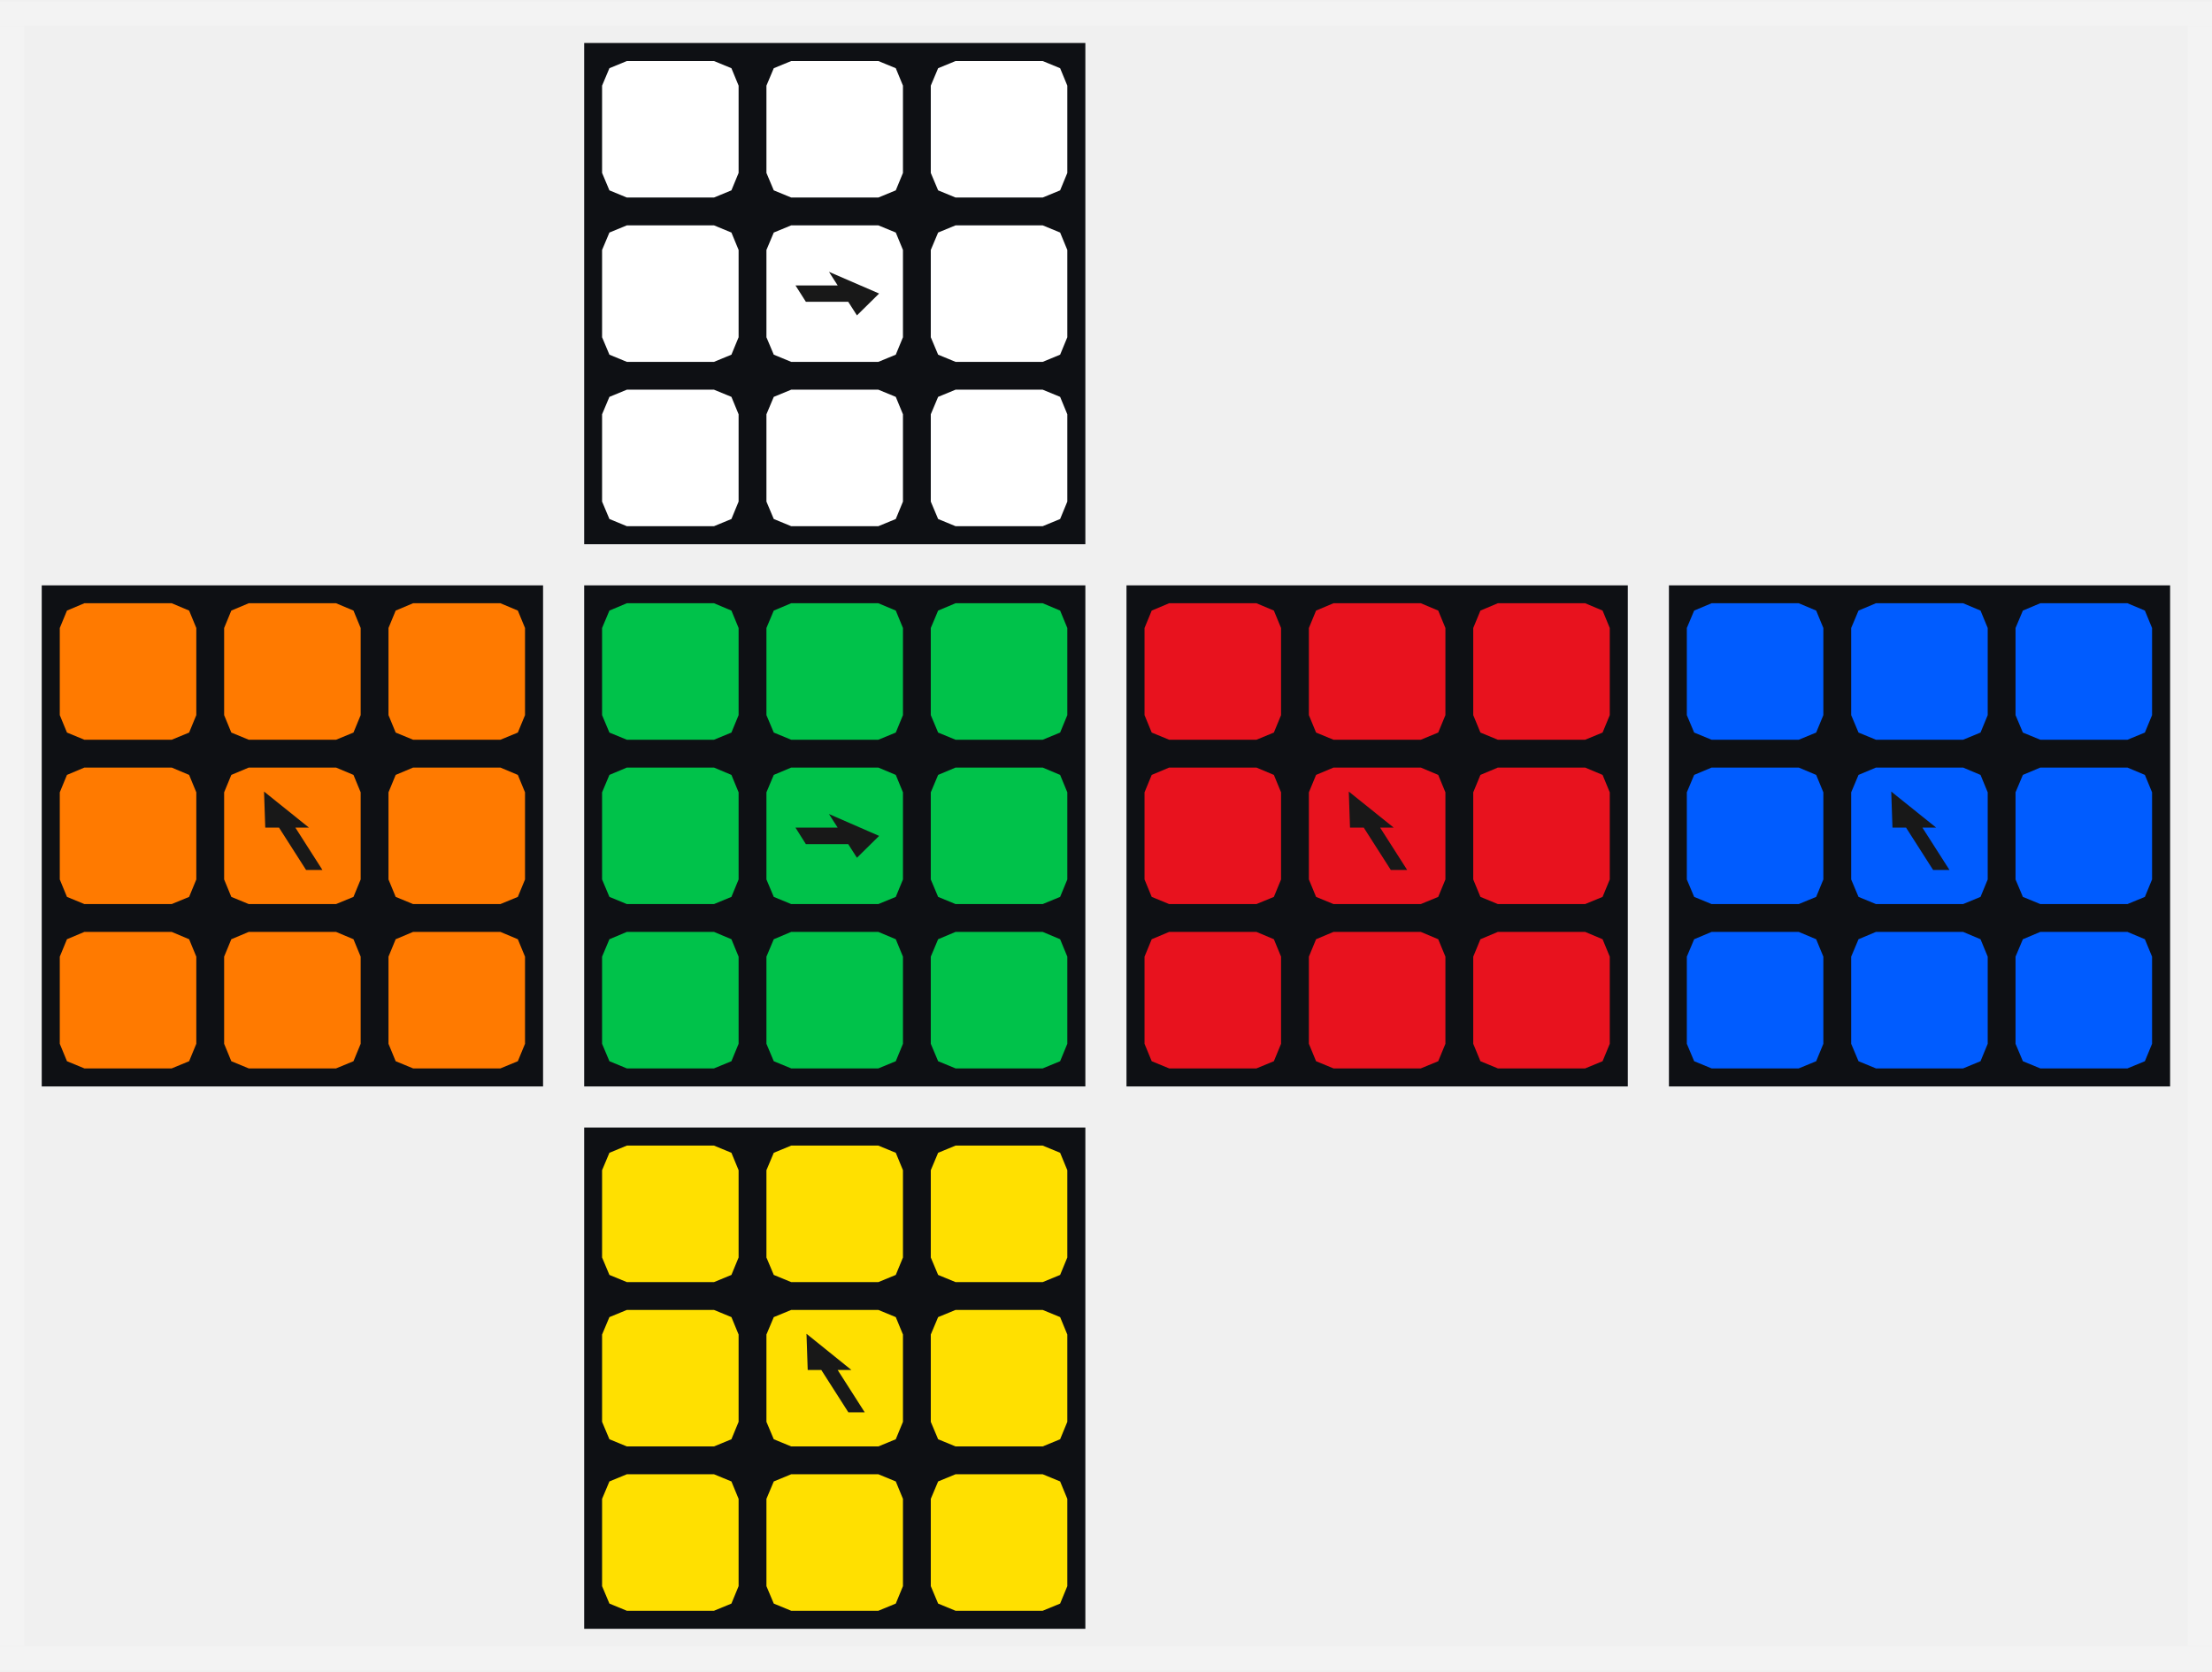
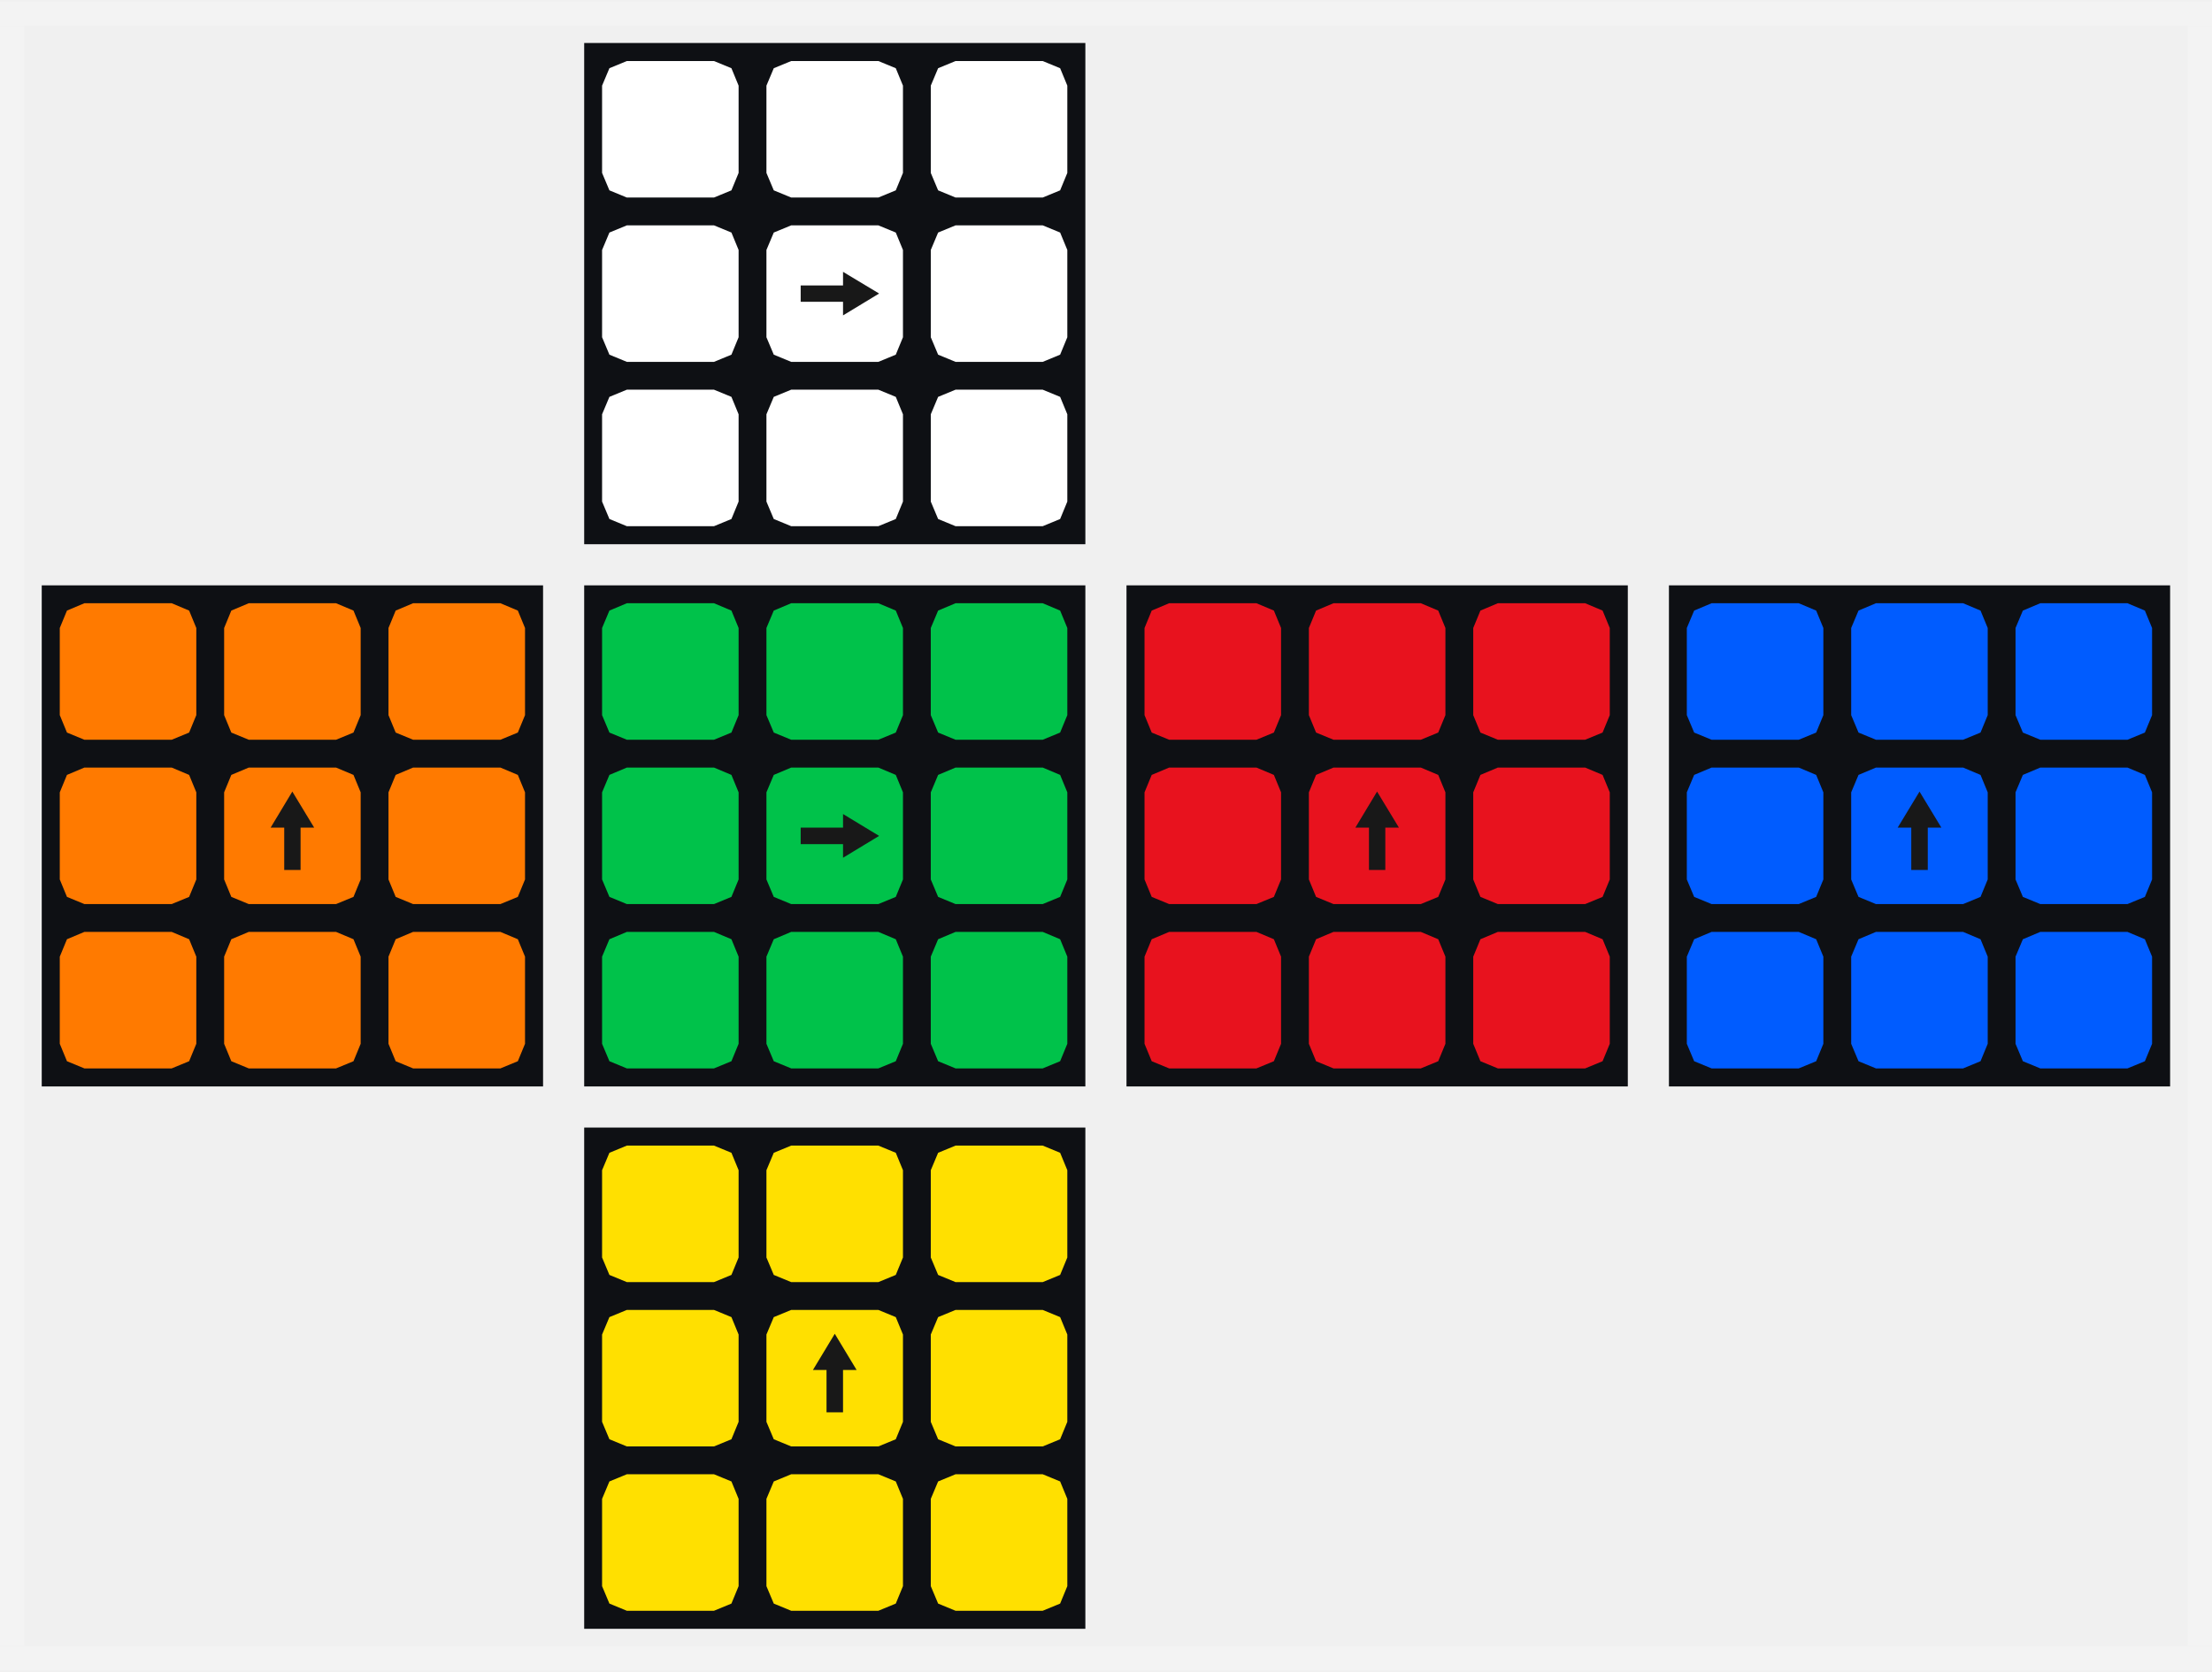
<svg xmlns="http://www.w3.org/2000/svg" viewBox="0 0 144.68 109.20" width="127" height="96">
  <polygon points="38.21,2.73 70.99,2.73 70.99,35.52 38.21,35.52" fill="#0e1014" />
  <polygon points="2.73,38.21 35.52,38.21 35.52,70.99 2.73,70.99" fill="#0e1014" />
  <polygon points="38.21,38.21 70.99,38.21 70.99,70.99 38.21,70.99" fill="#0e1014" />
  <polygon points="73.68,38.21 106.47,38.21 106.47,70.99 73.68,70.99" fill="#0e1014" />
  <polygon points="109.16,38.21 141.94,38.21 141.94,70.99 109.16,70.99" fill="#0e1014" />
  <polygon points="38.21,73.68 70.99,73.68 70.99,106.47 38.21,106.47" fill="#0e1014" />
  <polygon points="48.31,11.23 47.84,12.37 46.70,12.84 41.00,12.84 39.86,12.37 39.38,11.23 39.38,5.52 39.86,4.38 41.00,3.91 46.70,3.91 47.84,4.38 48.31,5.52" fill="#ffffff" />
  <polygon points="59.06,11.23 58.59,12.37 57.45,12.84 51.75,12.84 50.61,12.37 50.13,11.23 50.13,5.52 50.61,4.38 51.75,3.91 57.45,3.91 58.59,4.38 59.06,5.52" fill="#ffffff" />
  <polygon points="69.81,11.23 69.34,12.37 68.20,12.84 62.50,12.84 61.36,12.37 60.88,11.23 60.88,5.52 61.36,4.38 62.50,3.91 68.20,3.91 69.34,4.38 69.81,5.52" fill="#ffffff" />
  <polygon points="48.31,21.98 47.84,23.12 46.70,23.59 41.00,23.59 39.86,23.12 39.38,21.98 39.38,16.27 39.86,15.13 41.00,14.66 46.70,14.66 47.84,15.13 48.31,16.27" fill="#ffffff" />
  <polygon points="59.06,21.98 58.59,23.12 57.45,23.59 51.75,23.59 50.61,23.12 50.13,21.98 50.13,16.27 50.61,15.13 51.75,14.66 57.45,14.66 58.59,15.13 59.06,16.27" fill="#ffffff" />
  <polygon points="69.81,21.98 69.34,23.12 68.20,23.59 62.50,23.59 61.36,23.12 60.88,21.98 60.88,16.27 61.36,15.13 62.50,14.66 68.20,14.66 69.34,15.13 69.81,16.27" fill="#ffffff" />
  <polygon points="48.31,32.73 47.84,33.87 46.70,34.34 41.00,34.34 39.86,33.87 39.38,32.73 39.38,27.02 39.86,25.88 41.00,25.41 46.70,25.41 47.84,25.88 48.31,27.02" fill="#ffffff" />
  <polygon points="59.06,32.73 58.59,33.87 57.45,34.34 51.75,34.34 50.61,33.87 50.13,32.73 50.13,27.02 50.61,25.88 51.75,25.41 57.45,25.41 58.59,25.88 59.06,27.02" fill="#ffffff" />
  <polygon points="69.81,32.73 69.34,33.87 68.20,34.34 62.50,34.34 61.36,33.87 60.88,32.73 60.88,27.02 61.36,25.88 62.50,25.41 68.20,25.41 69.34,25.88 69.81,27.02" fill="#ffffff" />
  <polygon points="83.79,46.70 83.32,47.84 82.18,48.31 76.47,48.31 75.33,47.84 74.86,46.70 74.86,41.00 75.33,39.86 76.47,39.38 82.18,39.38 83.32,39.86 83.79,41.00" fill="#e8121e" />
  <polygon points="94.54,46.70 94.07,47.84 92.93,48.31 87.22,48.31 86.08,47.84 85.61,46.70 85.61,41.00 86.08,39.86 87.22,39.38 92.93,39.38 94.07,39.86 94.54,41.00" fill="#e8121e" />
  <polygon points="105.29,46.70 104.82,47.84 103.68,48.31 97.97,48.31 96.83,47.84 96.36,46.70 96.36,41.00 96.83,39.86 97.97,39.38 103.68,39.38 104.82,39.86 105.29,41.00" fill="#e8121e" />
  <polygon points="83.79,57.45 83.32,58.59 82.18,59.06 76.47,59.06 75.33,58.59 74.86,57.45 74.86,51.75 75.33,50.61 76.47,50.13 82.18,50.13 83.32,50.61 83.79,51.75" fill="#e8121e" />
  <polygon points="94.54,57.45 94.07,58.59 92.93,59.06 87.22,59.06 86.08,58.59 85.61,57.45 85.61,51.75 86.08,50.61 87.22,50.13 92.93,50.13 94.07,50.61 94.54,51.75" fill="#e8121e" />
  <polygon points="105.29,57.45 104.82,58.59 103.68,59.06 97.97,59.06 96.83,58.59 96.36,57.45 96.36,51.75 96.83,50.61 97.97,50.13 103.68,50.13 104.82,50.61 105.29,51.75" fill="#e8121e" />
  <polygon points="83.79,68.20 83.32,69.34 82.18,69.81 76.47,69.81 75.33,69.34 74.86,68.20 74.86,62.50 75.33,61.36 76.47,60.88 82.18,60.88 83.32,61.36 83.79,62.50" fill="#e8121e" />
  <polygon points="94.54,68.20 94.07,69.34 92.93,69.81 87.22,69.81 86.08,69.34 85.61,68.20 85.61,62.50 86.08,61.36 87.22,60.88 92.93,60.88 94.07,61.36 94.54,62.50" fill="#e8121e" />
  <polygon points="105.29,68.20 104.82,69.34 103.68,69.81 97.97,69.81 96.83,69.34 96.36,68.20 96.36,62.50 96.83,61.36 97.97,60.88 103.68,60.88 104.82,61.36 105.29,62.50" fill="#e8121e" />
  <polygon points="48.31,46.70 47.84,47.84 46.70,48.31 41.00,48.31 39.86,47.84 39.38,46.70 39.38,41.00 39.86,39.86 41.00,39.38 46.70,39.38 47.84,39.86 48.31,41.00" fill="#00c24a" />
  <polygon points="59.06,46.70 58.59,47.84 57.45,48.31 51.75,48.31 50.61,47.84 50.13,46.70 50.13,41.00 50.61,39.86 51.75,39.38 57.45,39.38 58.59,39.86 59.06,41.00" fill="#00c24a" />
  <polygon points="69.81,46.70 69.34,47.84 68.20,48.31 62.50,48.31 61.36,47.84 60.88,46.70 60.88,41.00 61.36,39.86 62.50,39.38 68.20,39.38 69.34,39.86 69.81,41.00" fill="#00c24a" />
  <polygon points="48.31,57.45 47.84,58.59 46.70,59.06 41.00,59.06 39.86,58.59 39.38,57.45 39.38,51.75 39.86,50.61 41.00,50.13 46.70,50.13 47.84,50.61 48.31,51.75" fill="#00c24a" />
  <polygon points="59.06,57.45 58.59,58.59 57.45,59.06 51.75,59.06 50.61,58.59 50.13,57.45 50.13,51.75 50.61,50.61 51.75,50.13 57.45,50.13 58.59,50.61 59.06,51.75" fill="#00c24a" />
  <polygon points="69.81,57.45 69.34,58.59 68.20,59.06 62.50,59.06 61.36,58.59 60.88,57.45 60.88,51.75 61.36,50.61 62.50,50.13 68.20,50.13 69.34,50.61 69.81,51.75" fill="#00c24a" />
  <polygon points="48.31,68.20 47.84,69.34 46.70,69.81 41.00,69.81 39.86,69.34 39.38,68.20 39.38,62.50 39.86,61.36 41.00,60.88 46.70,60.88 47.84,61.36 48.31,62.50" fill="#00c24a" />
  <polygon points="59.06,68.20 58.59,69.34 57.45,69.81 51.75,69.81 50.61,69.34 50.13,68.20 50.13,62.50 50.61,61.36 51.75,60.88 57.45,60.88 58.59,61.36 59.06,62.50" fill="#00c24a" />
  <polygon points="69.81,68.20 69.34,69.34 68.20,69.81 62.50,69.81 61.36,69.34 60.88,68.20 60.88,62.50 61.36,61.36 62.50,60.88 68.20,60.88 69.34,61.36 69.81,62.50" fill="#00c24a" />
  <polygon points="48.31,82.18 47.84,83.32 46.70,83.79 41.00,83.79 39.86,83.32 39.38,82.18 39.38,76.47 39.86,75.33 41.00,74.86 46.70,74.86 47.84,75.33 48.31,76.47" fill="#ffe000" />
  <polygon points="59.06,82.18 58.59,83.32 57.45,83.79 51.75,83.79 50.61,83.32 50.13,82.18 50.13,76.47 50.61,75.33 51.75,74.86 57.45,74.86 58.59,75.33 59.06,76.47" fill="#ffe000" />
  <polygon points="69.81,82.18 69.34,83.32 68.20,83.79 62.50,83.79 61.36,83.32 60.88,82.18 60.88,76.47 61.36,75.33 62.50,74.86 68.20,74.86 69.34,75.33 69.81,76.47" fill="#ffe000" />
  <polygon points="48.31,92.93 47.84,94.07 46.70,94.54 41.00,94.54 39.86,94.07 39.38,92.93 39.38,87.22 39.86,86.08 41.00,85.61 46.70,85.61 47.84,86.08 48.31,87.22" fill="#ffe000" />
  <polygon points="59.06,92.93 58.59,94.07 57.45,94.54 51.75,94.54 50.61,94.07 50.13,92.93 50.13,87.22 50.61,86.08 51.75,85.61 57.45,85.61 58.59,86.08 59.06,87.22" fill="#ffe000" />
  <polygon points="69.81,92.93 69.34,94.07 68.20,94.54 62.50,94.54 61.36,94.07 60.88,92.93 60.88,87.22 61.36,86.08 62.50,85.61 68.20,85.61 69.34,86.08 69.81,87.22" fill="#ffe000" />
  <polygon points="48.31,103.68 47.84,104.82 46.70,105.29 41.00,105.29 39.86,104.82 39.38,103.68 39.38,97.97 39.86,96.83 41.00,96.36 46.70,96.36 47.84,96.83 48.31,97.97" fill="#ffe000" />
  <polygon points="59.06,103.68 58.59,104.82 57.45,105.29 51.75,105.29 50.61,104.82 50.13,103.68 50.13,97.97 50.61,96.83 51.75,96.36 57.45,96.36 58.59,96.83 59.06,97.97" fill="#ffe000" />
  <polygon points="69.81,103.68 69.34,104.82 68.20,105.29 62.50,105.29 61.36,104.82 60.88,103.68 60.88,97.97 61.36,96.83 62.50,96.36 68.20,96.36 69.34,96.83 69.81,97.97" fill="#ffe000" />
  <polygon points="12.84,46.70 12.37,47.84 11.23,48.31 5.52,48.31 4.38,47.84 3.91,46.70 3.91,41.00 4.38,39.86 5.52,39.38 11.23,39.38 12.37,39.86 12.84,41.00" fill="#ff7a00" />
  <polygon points="23.59,46.70 23.12,47.84 21.98,48.31 16.27,48.31 15.13,47.84 14.66,46.70 14.66,41.00 15.13,39.86 16.27,39.38 21.98,39.38 23.12,39.86 23.59,41.00" fill="#ff7a00" />
  <polygon points="34.34,46.70 33.87,47.84 32.73,48.31 27.02,48.31 25.88,47.84 25.41,46.70 25.41,41.00 25.88,39.86 27.02,39.38 32.73,39.38 33.87,39.86 34.34,41.00" fill="#ff7a00" />
  <polygon points="12.84,57.45 12.37,58.59 11.23,59.06 5.52,59.06 4.38,58.59 3.91,57.45 3.91,51.75 4.38,50.61 5.52,50.13 11.23,50.13 12.37,50.61 12.84,51.75" fill="#ff7a00" />
  <polygon points="23.59,57.45 23.12,58.59 21.98,59.06 16.27,59.06 15.13,58.59 14.66,57.45 14.66,51.75 15.13,50.61 16.27,50.13 21.98,50.13 23.12,50.61 23.59,51.75" fill="#ff7a00" />
  <polygon points="34.34,57.45 33.87,58.59 32.73,59.06 27.02,59.06 25.88,58.59 25.41,57.45 25.41,51.75 25.88,50.61 27.02,50.13 32.73,50.13 33.87,50.61 34.34,51.75" fill="#ff7a00" />
  <polygon points="12.84,68.20 12.37,69.34 11.23,69.81 5.52,69.81 4.38,69.34 3.91,68.20 3.91,62.50 4.38,61.36 5.52,60.88 11.23,60.88 12.37,61.36 12.84,62.50" fill="#ff7a00" />
  <polygon points="23.59,68.20 23.12,69.34 21.98,69.81 16.27,69.81 15.13,69.34 14.66,68.20 14.66,62.50 15.13,61.36 16.27,60.88 21.98,60.88 23.12,61.36 23.59,62.50" fill="#ff7a00" />
  <polygon points="34.34,68.20 33.87,69.34 32.73,69.81 27.02,69.81 25.88,69.34 25.41,68.20 25.41,62.50 25.88,61.36 27.02,60.88 32.73,60.88 33.87,61.36 34.34,62.50" fill="#ff7a00" />
  <polygon points="119.26,46.70 118.79,47.84 117.65,48.31 111.95,48.31 110.81,47.84 110.33,46.70 110.33,41.00 110.81,39.86 111.95,39.38 117.65,39.38 118.79,39.86 119.26,41.00" fill="#005cff" />
  <polygon points="130.01,46.70 129.54,47.84 128.40,48.31 122.70,48.31 121.56,47.84 121.08,46.70 121.08,41.00 121.56,39.86 122.70,39.38 128.40,39.38 129.54,39.86 130.01,41.00" fill="#005cff" />
  <polygon points="140.76,46.70 140.29,47.84 139.15,48.31 133.45,48.31 132.31,47.84 131.83,46.70 131.83,41.00 132.31,39.86 133.45,39.38 139.15,39.38 140.29,39.86 140.76,41.00" fill="#005cff" />
  <polygon points="119.26,57.45 118.79,58.59 117.65,59.06 111.95,59.06 110.81,58.59 110.33,57.45 110.33,51.75 110.81,50.61 111.95,50.13 117.65,50.13 118.79,50.61 119.26,51.75" fill="#005cff" />
  <polygon points="130.01,57.45 129.54,58.59 128.40,59.06 122.70,59.06 121.56,58.59 121.08,57.45 121.08,51.75 121.56,50.61 122.70,50.13 128.40,50.13 129.54,50.61 130.01,51.75" fill="#005cff" />
  <polygon points="140.76,57.45 140.29,58.59 139.15,59.06 133.45,59.06 132.31,58.59 131.83,57.45 131.83,51.75 132.31,50.61 133.45,50.13 139.15,50.13 140.29,50.61 140.76,51.75" fill="#005cff" />
  <polygon points="119.26,68.20 118.79,69.34 117.65,69.81 111.95,69.81 110.81,69.34 110.33,68.20 110.33,62.50 110.81,61.36 111.95,60.88 117.65,60.88 118.79,61.36 119.26,62.50" fill="#005cff" />
  <polygon points="130.01,68.20 129.54,69.34 128.40,69.81 122.70,69.81 121.56,69.34 121.08,68.20 121.08,62.50 121.56,61.36 122.70,60.88 128.40,60.88 129.54,61.36 130.01,62.50" fill="#005cff" />
  <polygon points="140.76,68.20 140.29,69.34 139.15,69.81 133.45,69.81 132.31,69.34 131.83,68.20 131.83,62.50 132.31,61.36 133.45,60.88 139.15,60.88 140.29,61.36 140.76,62.50" fill="#005cff" />
  <polygon points="0.00,0.00 144.68,0.00 144.68,1.60 0.00,1.60" fill="#f4f4f4" fill-opacity="0.70" />
  <polygon points="0.00,107.60 144.68,107.60 144.68,109.20 0.00,109.20" fill="#f4f4f4" fill-opacity="0.70" />
  <polygon points="0.00,1.60 1.60,1.60 1.60,107.60 0.00,107.60" fill="#f4f4f4" fill-opacity="0.70" />
  <polygon points="143.08,1.60 144.68,1.60 144.68,107.60 143.08,107.60" fill="#f4f4f4" fill-opacity="0.70" />
-   <polygon points="57.50,19.12 54.22,17.70 54.79,18.59 52.03,18.59 52.71,19.66 55.48,19.66 56.05,20.55" fill="#181818" />
-   <polygon points="88.22,51.70 88.30,54.06 89.20,54.06 90.97,56.83 92.04,56.83 90.27,54.06 91.16,54.06" fill="#181818" />
-   <polygon points="57.50,54.60 54.22,53.17 54.79,54.06 52.03,54.06 52.71,55.14 55.48,55.14 56.05,56.03" fill="#181818" />
-   <polygon points="52.75,87.17 52.83,89.54 53.72,89.54 55.49,92.31 56.56,92.31 54.79,89.54 55.69,89.54" fill="#181818" />
-   <polygon points="17.27,51.70 17.35,54.06 18.25,54.06 20.02,56.83 21.09,56.83 19.32,54.06 20.21,54.06" fill="#181818" />
-   <polygon points="123.70,51.70 123.78,54.06 124.67,54.06 126.44,56.83 127.51,56.83 125.74,54.06 126.64,54.06" fill="#181818" />
+   <polygon points="57.50,19.12 55.14,17.70 55.14,18.59 52.37,18.59 52.37,19.66 55.14,19.66 55.14,20.55" fill="#181818" />
+   <polygon points="90.07,51.70 88.65,54.06 89.54,54.06 89.54,56.83 90.61,56.83 90.61,54.06 91.50,54.06" fill="#181818" />
+   <polygon points="57.50,54.60 55.14,53.17 55.14,54.06 52.37,54.06 52.37,55.14 55.14,55.14 55.14,56.03" fill="#181818" />
+   <polygon points="54.60,87.17 53.17,89.54 54.06,89.54 54.06,92.31 55.14,92.31 55.14,89.54 56.03,89.54" fill="#181818" />
+   <polygon points="19.12,51.70 17.70,54.06 18.59,54.06 18.59,56.83 19.66,56.83 19.66,54.06 20.55,54.06" fill="#181818" />
+   <polygon points="125.55,51.70 124.12,54.06 125.01,54.06 125.01,56.83 126.09,56.83 126.09,54.06 126.98,54.06" fill="#181818" />
</svg>
